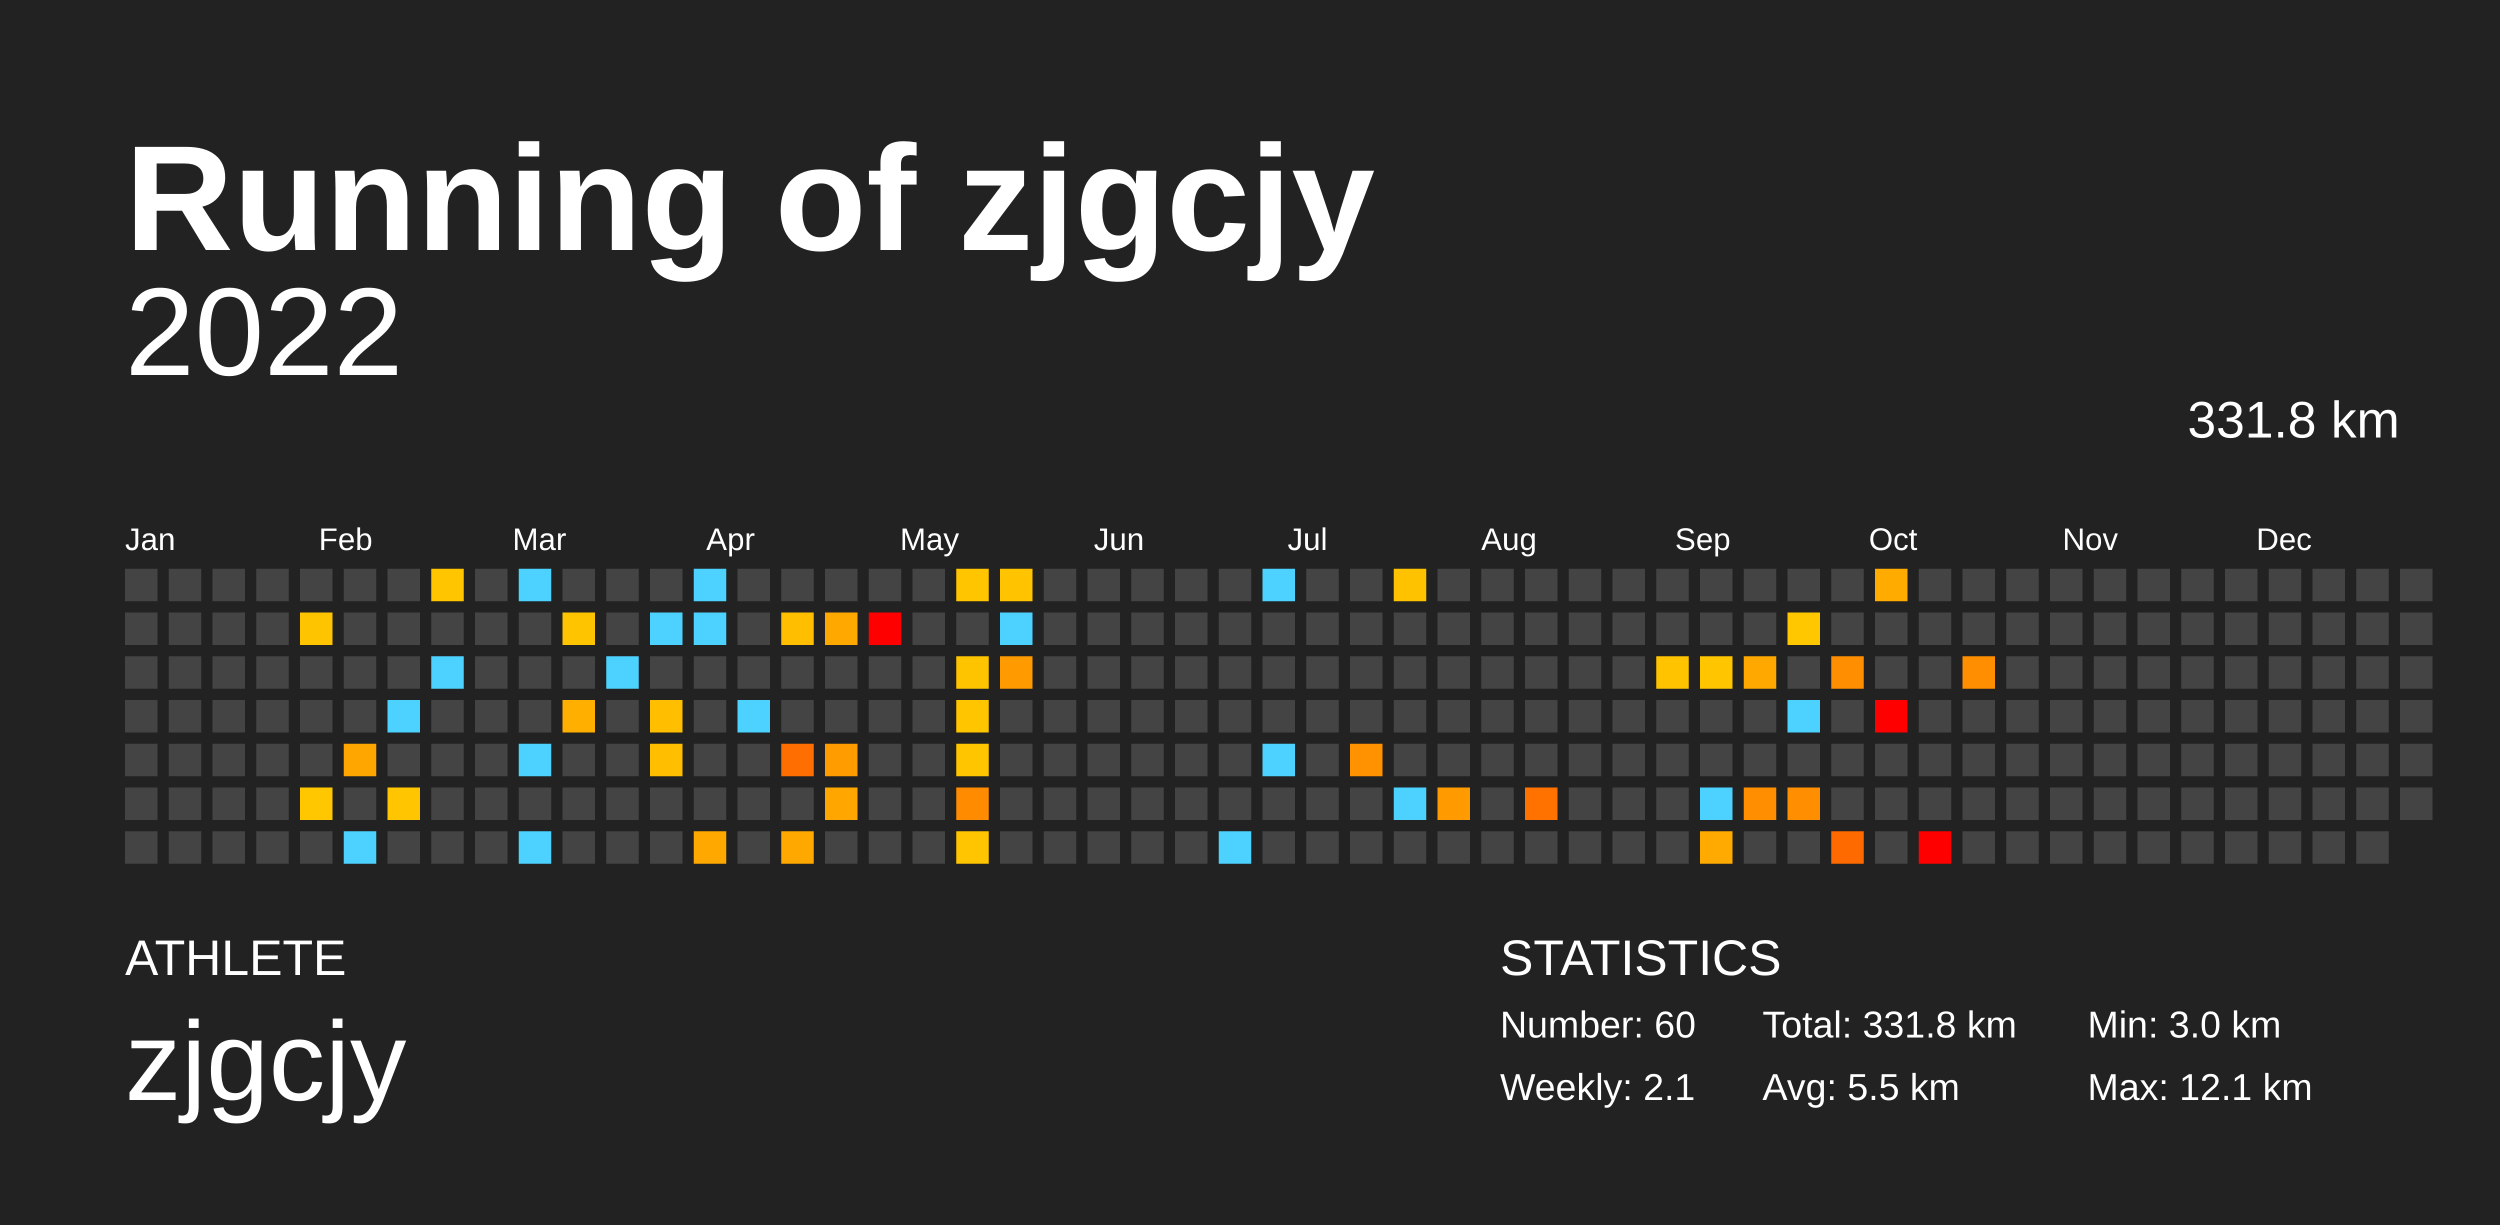
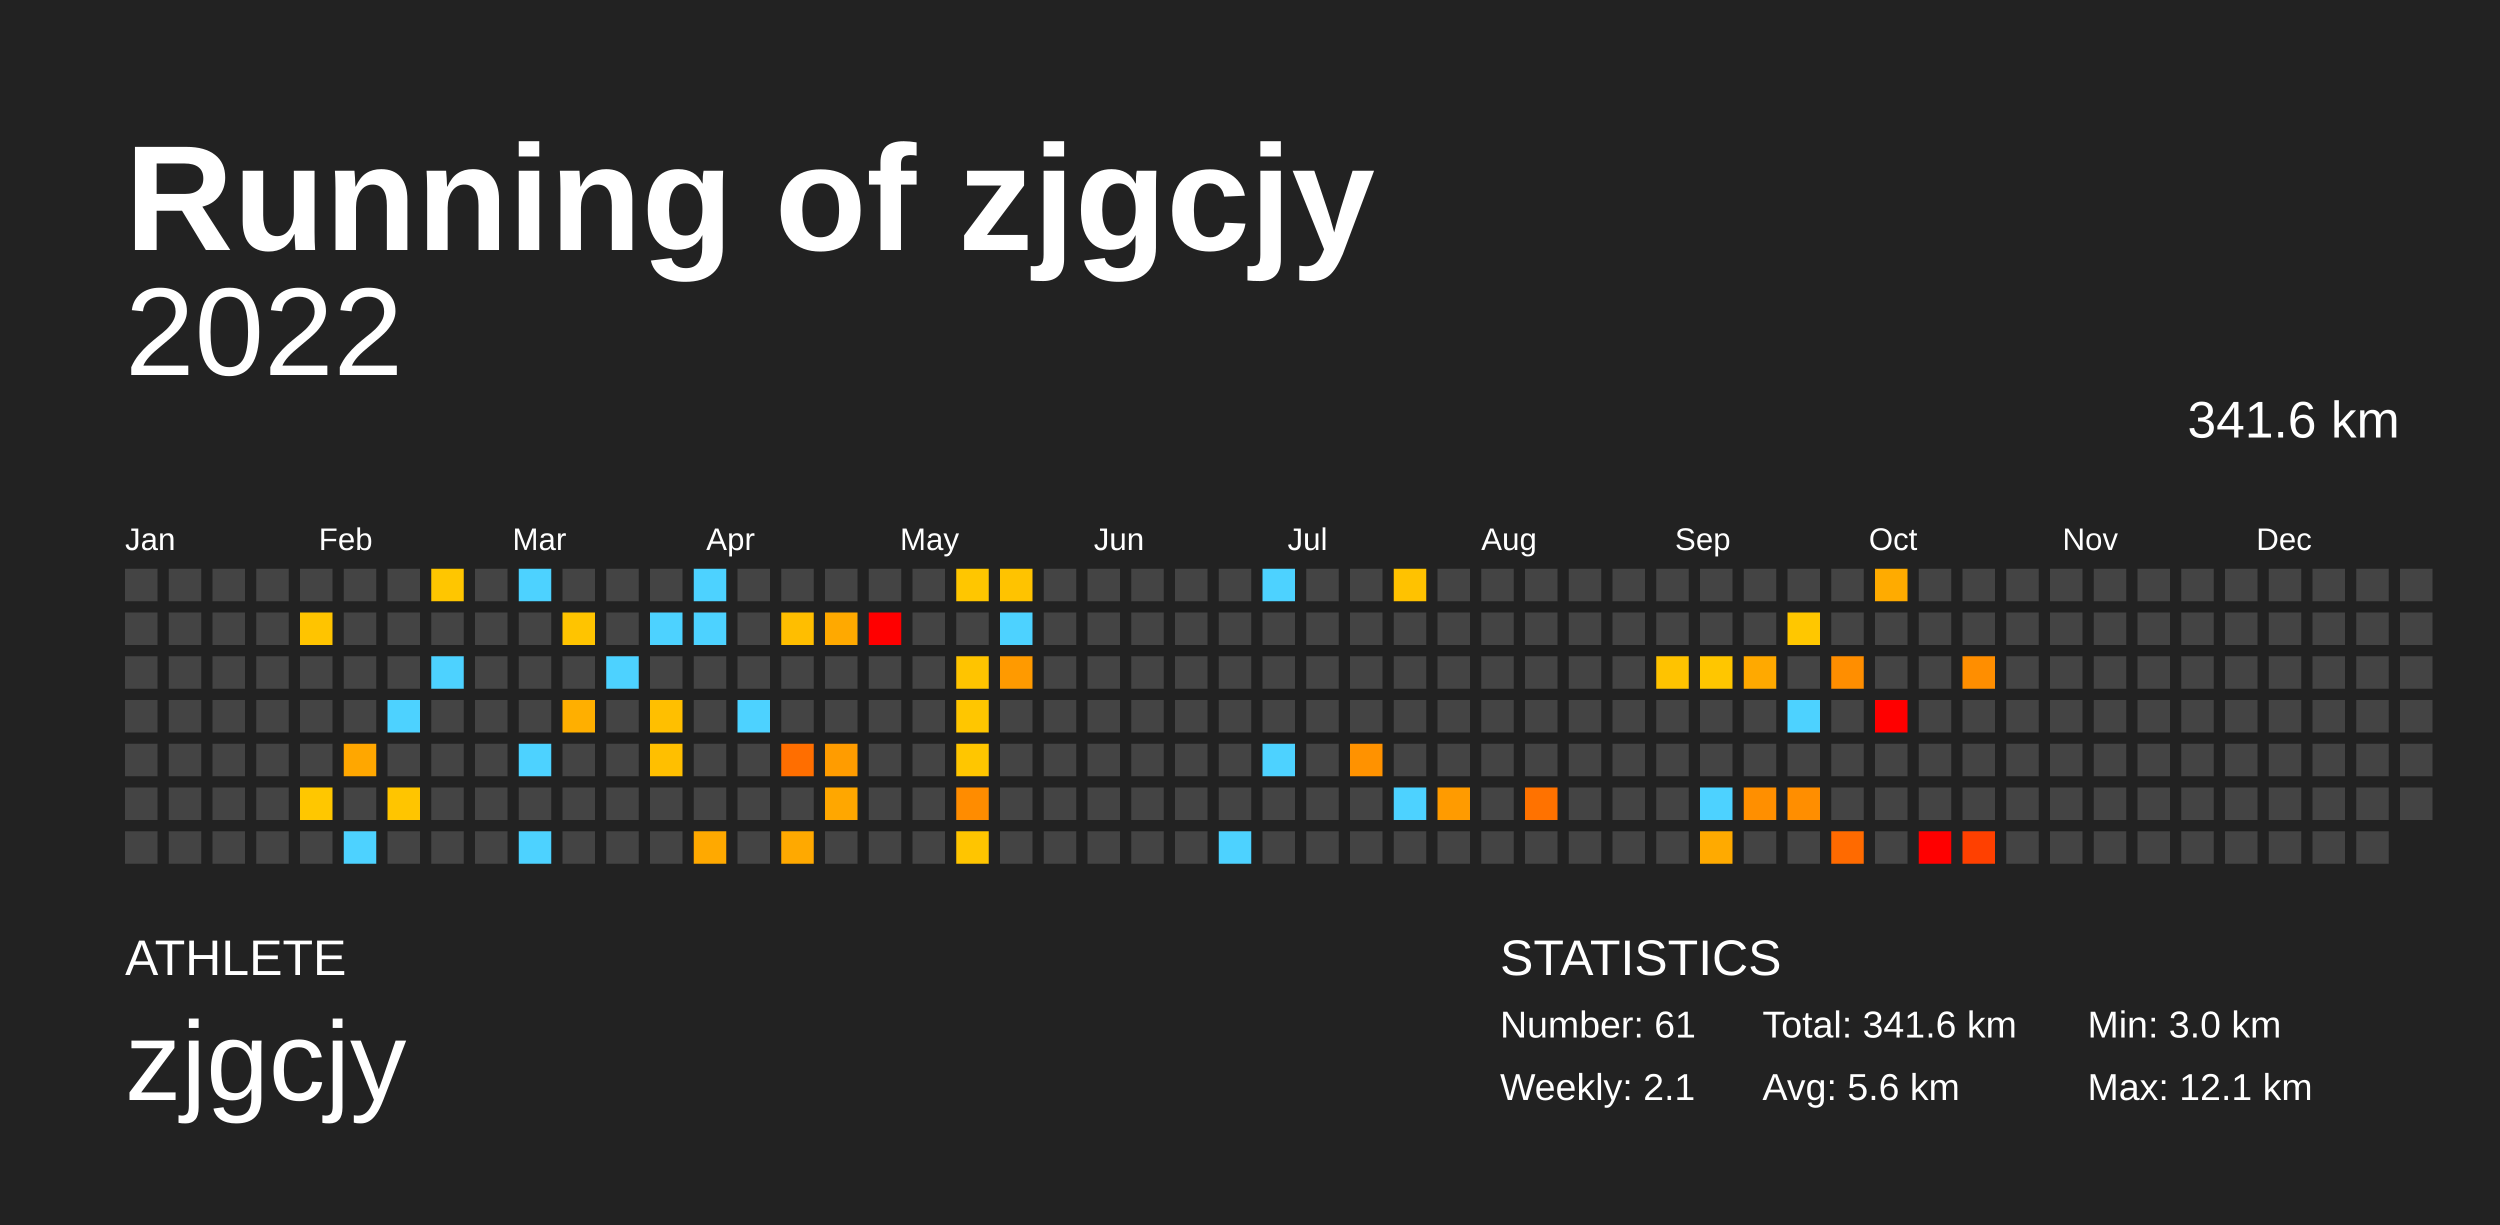
<svg xmlns="http://www.w3.org/2000/svg" baseProfile="full" height="98mm" version="1.1" viewBox="0,0,200,98" width="200mm">
  <defs />
  <rect fill="#222222" height="98" width="200" x="0" y="0" />
  <text fill="#FFFFFF" style="font-size:12px; font-family:Arial; font-weight:bold;" x="10" y="20">Running of zjgcjy</text>
  <text fill="#FFFFFF" style="font-size:4px; font-family:Arial" x="10" y="78">ATHLETE</text>
  <text fill="#FFFFFF" style="font-size:9px; font-family:Arial" x="10" y="88">zjgcjy</text>
  <text fill="#FFFFFF" style="font-size:4px; font-family:Arial" x="120" y="78">STATISTICS</text>
-   <text fill="#FFFFFF" style="font-size:3px; font-family:Arial" x="120" y="83">Number: 60</text>
+   <text fill="#FFFFFF" style="font-size:3px; font-family:Arial" x="120" y="83">Number: 61</text>
  <text fill="#FFFFFF" style="font-size:3px; font-family:Arial" x="120" y="88">Weekly: 2.1</text>
-   <text fill="#FFFFFF" style="font-size:3px; font-family:Arial" x="141" y="83">Total: 331.8 km</text>
-   <text fill="#FFFFFF" style="font-size:3px; font-family:Arial" x="141" y="88">Avg: 5.5 km</text>
+   <text fill="#FFFFFF" style="font-size:3px; font-family:Arial" x="141" y="83">Total: 341.6 km</text>
+   <text fill="#FFFFFF" style="font-size:3px; font-family:Arial" x="141" y="88">Avg: 5.6 km</text>
  <text fill="#FFFFFF" style="font-size:3px; font-family:Arial" x="167" y="83">Min: 3.0 km</text>
  <text fill="#FFFFFF" style="font-size:3px; font-family:Arial" x="167" y="88">Max: 12.1 km</text>
  <text alignment-baseline="hanging" fill="#FFFFFF" style="font-size:10.0px; font-family:Arial;" x="10" y="30">2022</text>
-   <text alignment-baseline="hanging" fill="#FFFFFF" style="font-size:4.125px; font-family:Arial;" x="175" y="35">331.8 km</text>
+   <text alignment-baseline="hanging" fill="#FFFFFF" style="font-size:4.125px; font-family:Arial;" x="175" y="35">341.6 km</text>
  <text fill="#FFFFFF" style="font-size:2.5px; font-family:Arial" x="10.0" y="44">Jan</text>
  <text fill="#FFFFFF" style="font-size:2.5px; font-family:Arial" x="25.5" y="44">Feb</text>
  <text fill="#FFFFFF" style="font-size:2.5px; font-family:Arial" x="41.0" y="44">Mar</text>
  <text fill="#FFFFFF" style="font-size:2.5px; font-family:Arial" x="56.5" y="44">Apr</text>
  <text fill="#FFFFFF" style="font-size:2.5px; font-family:Arial" x="72.0" y="44">May</text>
  <text fill="#FFFFFF" style="font-size:2.5px; font-family:Arial" x="87.5" y="44">Jun</text>
  <text fill="#FFFFFF" style="font-size:2.5px; font-family:Arial" x="103.0" y="44">Jul</text>
  <text fill="#FFFFFF" style="font-size:2.5px; font-family:Arial" x="118.5" y="44">Aug</text>
  <text fill="#FFFFFF" style="font-size:2.5px; font-family:Arial" x="134.0" y="44">Sep</text>
  <text fill="#FFFFFF" style="font-size:2.5px; font-family:Arial" x="149.5" y="44">Oct</text>
  <text fill="#FFFFFF" style="font-size:2.5px; font-family:Arial" x="165.0" y="44">Nov</text>
  <text fill="#FFFFFF" style="font-size:2.5px; font-family:Arial" x="180.5" y="44">Dec</text>
  <rect fill="#444444" height="2.6" width="2.6" x="10.0" y="45.5" />
  <rect fill="#444444" height="2.6" width="2.6" x="10.0" y="49.0" />
  <rect fill="#444444" height="2.6" width="2.6" x="10.0" y="52.5" />
  <rect fill="#444444" height="2.6" width="2.6" x="10.0" y="56.0" />
  <rect fill="#444444" height="2.6" width="2.6" x="10.0" y="59.5" />
  <rect fill="#444444" height="2.6" width="2.6" x="10.0" y="63.0" />
  <rect fill="#444444" height="2.6" width="2.6" x="10.0" y="66.5" />
  <rect fill="#444444" height="2.6" width="2.6" x="13.5" y="45.5" />
  <rect fill="#444444" height="2.6" width="2.6" x="13.5" y="49.0" />
  <rect fill="#444444" height="2.6" width="2.6" x="13.5" y="52.5" />
  <rect fill="#444444" height="2.6" width="2.6" x="13.5" y="56.0" />
  <rect fill="#444444" height="2.6" width="2.6" x="13.5" y="59.5" />
  <rect fill="#444444" height="2.6" width="2.6" x="13.5" y="63.0" />
  <rect fill="#444444" height="2.6" width="2.6" x="13.5" y="66.5" />
  <rect fill="#444444" height="2.6" width="2.6" x="17.0" y="45.5" />
  <rect fill="#444444" height="2.6" width="2.6" x="17.0" y="49.0" />
  <rect fill="#444444" height="2.6" width="2.6" x="17.0" y="52.5" />
  <rect fill="#444444" height="2.6" width="2.6" x="17.0" y="56.0" />
  <rect fill="#444444" height="2.6" width="2.6" x="17.0" y="59.5" />
  <rect fill="#444444" height="2.6" width="2.6" x="17.0" y="63.0" />
  <rect fill="#444444" height="2.6" width="2.6" x="17.0" y="66.5" />
  <rect fill="#444444" height="2.6" width="2.6" x="20.5" y="45.5" />
  <rect fill="#444444" height="2.6" width="2.6" x="20.5" y="49.0" />
  <rect fill="#444444" height="2.6" width="2.6" x="20.5" y="52.5" />
  <rect fill="#444444" height="2.6" width="2.6" x="20.5" y="56.0" />
  <rect fill="#444444" height="2.6" width="2.6" x="20.5" y="59.5" />
  <rect fill="#444444" height="2.6" width="2.6" x="20.5" y="63.0" />
  <rect fill="#444444" height="2.6" width="2.6" x="20.5" y="66.5" />
  <rect fill="#444444" height="2.6" width="2.6" x="24.0" y="45.5" />
  <rect fill="#ffc400" height="2.6" width="2.6" x="24.0" y="49.0" />
  <rect fill="#444444" height="2.6" width="2.6" x="24.0" y="52.5" />
  <rect fill="#444444" height="2.6" width="2.6" x="24.0" y="56.0" />
  <rect fill="#444444" height="2.6" width="2.6" x="24.0" y="59.5" />
  <rect fill="#ffc700" height="2.6" width="2.6" x="24.0" y="63.0" />
  <rect fill="#444444" height="2.6" width="2.6" x="24.0" y="66.5" />
  <rect fill="#444444" height="2.6" width="2.6" x="27.5" y="45.5" />
  <rect fill="#444444" height="2.6" width="2.6" x="27.5" y="49.0" />
  <rect fill="#444444" height="2.6" width="2.6" x="27.5" y="52.5" />
  <rect fill="#444444" height="2.6" width="2.6" x="27.5" y="56.0" />
  <rect fill="#ffa700" height="2.6" width="2.6" x="27.5" y="59.5" />
  <rect fill="#444444" height="2.6" width="2.6" x="27.5" y="63.0" />
  <rect fill="#4dd2ff" height="2.6" width="2.6" x="27.5" y="66.5" />
  <rect fill="#444444" height="2.6" width="2.6" x="31.0" y="45.5" />
  <rect fill="#444444" height="2.6" width="2.6" x="31.0" y="49.0" />
  <rect fill="#444444" height="2.6" width="2.6" x="31.0" y="52.5" />
  <rect fill="#4dd2ff" height="2.6" width="2.6" x="31.0" y="56.0" />
  <rect fill="#444444" height="2.6" width="2.6" x="31.0" y="59.5" />
  <rect fill="#ffc500" height="2.6" width="2.6" x="31.0" y="63.0" />
  <rect fill="#444444" height="2.6" width="2.6" x="31.0" y="66.5" />
  <rect fill="#ffc600" height="2.6" width="2.6" x="34.5" y="45.5" />
  <rect fill="#444444" height="2.6" width="2.6" x="34.5" y="49.0" />
  <rect fill="#4dd2ff" height="2.6" width="2.6" x="34.5" y="52.5" />
  <rect fill="#444444" height="2.6" width="2.6" x="34.5" y="56.0" />
  <rect fill="#444444" height="2.6" width="2.6" x="34.5" y="59.5" />
  <rect fill="#444444" height="2.6" width="2.6" x="34.5" y="63.0" />
  <rect fill="#444444" height="2.6" width="2.6" x="34.5" y="66.5" />
  <rect fill="#444444" height="2.6" width="2.6" x="38.0" y="45.5" />
  <rect fill="#444444" height="2.6" width="2.6" x="38.0" y="49.0" />
  <rect fill="#444444" height="2.6" width="2.6" x="38.0" y="52.5" />
  <rect fill="#444444" height="2.6" width="2.6" x="38.0" y="56.0" />
  <rect fill="#444444" height="2.6" width="2.6" x="38.0" y="59.5" />
  <rect fill="#444444" height="2.6" width="2.6" x="38.0" y="63.0" />
  <rect fill="#444444" height="2.6" width="2.6" x="38.0" y="66.5" />
  <rect fill="#4dd2ff" height="2.6" width="2.6" x="41.5" y="45.5" />
  <rect fill="#444444" height="2.6" width="2.6" x="41.5" y="49.0" />
  <rect fill="#444444" height="2.6" width="2.6" x="41.5" y="52.5" />
  <rect fill="#444444" height="2.6" width="2.6" x="41.5" y="56.0" />
  <rect fill="#4dd2ff" height="2.6" width="2.6" x="41.5" y="59.5" />
  <rect fill="#444444" height="2.6" width="2.6" x="41.5" y="63.0" />
  <rect fill="#4dd2ff" height="2.6" width="2.6" x="41.5" y="66.5" />
  <rect fill="#444444" height="2.6" width="2.6" x="45.0" y="45.5" />
  <rect fill="#ffc400" height="2.6" width="2.6" x="45.0" y="49.0" />
  <rect fill="#444444" height="2.6" width="2.6" x="45.0" y="52.5" />
  <rect fill="#ffaf00" height="2.6" width="2.6" x="45.0" y="56.0" />
  <rect fill="#444444" height="2.6" width="2.6" x="45.0" y="59.5" />
  <rect fill="#444444" height="2.6" width="2.6" x="45.0" y="63.0" />
  <rect fill="#444444" height="2.6" width="2.6" x="45.0" y="66.5" />
  <rect fill="#444444" height="2.6" width="2.6" x="48.5" y="45.5" />
  <rect fill="#444444" height="2.6" width="2.6" x="48.5" y="49.0" />
  <rect fill="#4dd2ff" height="2.6" width="2.6" x="48.5" y="52.5" />
  <rect fill="#444444" height="2.6" width="2.6" x="48.5" y="56.0" />
  <rect fill="#444444" height="2.6" width="2.6" x="48.5" y="59.5" />
  <rect fill="#444444" height="2.6" width="2.6" x="48.5" y="63.0" />
  <rect fill="#444444" height="2.6" width="2.6" x="48.5" y="66.5" />
  <rect fill="#444444" height="2.6" width="2.6" x="52.0" y="45.5" />
  <rect fill="#4dd2ff" height="2.6" width="2.6" x="52.0" y="49.0" />
  <rect fill="#444444" height="2.6" width="2.6" x="52.0" y="52.5" />
  <rect fill="#ffbf00" height="2.6" width="2.6" x="52.0" y="56.0" />
  <rect fill="#ffbf00" height="2.6" width="2.6" x="52.0" y="59.5" />
  <rect fill="#444444" height="2.6" width="2.6" x="52.0" y="63.0" />
  <rect fill="#444444" height="2.6" width="2.6" x="52.0" y="66.5" />
  <rect fill="#4dd2ff" height="2.6" width="2.6" x="55.5" y="45.5" />
  <rect fill="#4dd2ff" height="2.6" width="2.6" x="55.5" y="49.0" />
  <rect fill="#444444" height="2.6" width="2.6" x="55.5" y="52.5" />
  <rect fill="#444444" height="2.6" width="2.6" x="55.5" y="56.0" />
  <rect fill="#444444" height="2.6" width="2.6" x="55.5" y="59.5" />
  <rect fill="#444444" height="2.6" width="2.6" x="55.5" y="63.0" />
  <rect fill="#ffa900" height="2.6" width="2.6" x="55.5" y="66.5" />
  <rect fill="#444444" height="2.6" width="2.6" x="59.0" y="45.5" />
  <rect fill="#444444" height="2.6" width="2.6" x="59.0" y="49.0" />
  <rect fill="#444444" height="2.6" width="2.6" x="59.0" y="52.5" />
  <rect fill="#4dd2ff" height="2.6" width="2.6" x="59.0" y="56.0" />
  <rect fill="#444444" height="2.6" width="2.6" x="59.0" y="59.5" />
  <rect fill="#444444" height="2.6" width="2.6" x="59.0" y="63.0" />
  <rect fill="#444444" height="2.6" width="2.6" x="59.0" y="66.5" />
  <rect fill="#444444" height="2.6" width="2.6" x="62.5" y="45.5" />
  <rect fill="#ffbe00" height="2.6" width="2.6" x="62.5" y="49.0" />
  <rect fill="#444444" height="2.6" width="2.6" x="62.5" y="52.5" />
  <rect fill="#444444" height="2.6" width="2.6" x="62.5" y="56.0" />
  <rect fill="#ff6e00" height="2.6" width="2.6" x="62.5" y="59.5" />
  <rect fill="#444444" height="2.6" width="2.6" x="62.5" y="63.0" />
  <rect fill="#ffa900" height="2.6" width="2.6" x="62.5" y="66.5" />
  <rect fill="#444444" height="2.6" width="2.6" x="66.0" y="45.5" />
  <rect fill="#ffa900" height="2.6" width="2.6" x="66.0" y="49.0" />
  <rect fill="#444444" height="2.6" width="2.6" x="66.0" y="52.5" />
  <rect fill="#444444" height="2.6" width="2.6" x="66.0" y="56.0" />
  <rect fill="#ff9c00" height="2.6" width="2.6" x="66.0" y="59.5" />
  <rect fill="#ffa700" height="2.6" width="2.6" x="66.0" y="63.0" />
  <rect fill="#444444" height="2.6" width="2.6" x="66.0" y="66.5" />
  <rect fill="#444444" height="2.6" width="2.6" x="69.5" y="45.5" />
  <rect fill="red" height="2.6" width="2.6" x="69.5" y="49.0" />
  <rect fill="#444444" height="2.6" width="2.6" x="69.5" y="52.5" />
  <rect fill="#444444" height="2.6" width="2.6" x="69.5" y="56.0" />
  <rect fill="#444444" height="2.6" width="2.6" x="69.5" y="59.5" />
  <rect fill="#444444" height="2.6" width="2.6" x="69.5" y="63.0" />
  <rect fill="#444444" height="2.6" width="2.6" x="69.5" y="66.5" />
  <rect fill="#444444" height="2.6" width="2.6" x="73.0" y="45.5" />
  <rect fill="#444444" height="2.6" width="2.6" x="73.0" y="49.0" />
  <rect fill="#444444" height="2.6" width="2.6" x="73.0" y="52.5" />
  <rect fill="#444444" height="2.6" width="2.6" x="73.0" y="56.0" />
  <rect fill="#444444" height="2.6" width="2.6" x="73.0" y="59.5" />
  <rect fill="#444444" height="2.6" width="2.6" x="73.0" y="63.0" />
  <rect fill="#444444" height="2.6" width="2.6" x="73.0" y="66.5" />
  <rect fill="#ffc600" height="2.6" width="2.6" x="76.5" y="45.5" />
  <rect fill="#444444" height="2.6" width="2.6" x="76.5" y="49.0" />
  <rect fill="#ffc400" height="2.6" width="2.6" x="76.5" y="52.5" />
  <rect fill="#ffc600" height="2.6" width="2.6" x="76.5" y="56.0" />
  <rect fill="#ffc600" height="2.6" width="2.6" x="76.5" y="59.5" />
  <rect fill="#ff8c00" height="2.6" width="2.6" x="76.5" y="63.0" />
  <rect fill="#ffc500" height="2.6" width="2.6" x="76.5" y="66.5" />
  <rect fill="#ffc300" height="2.6" width="2.6" x="80.0" y="45.5" />
  <rect fill="#4dd2ff" height="2.6" width="2.6" x="80.0" y="49.0" />
  <rect fill="#ff9a00" height="2.6" width="2.6" x="80.0" y="52.5" />
  <rect fill="#444444" height="2.6" width="2.6" x="80.0" y="56.0" />
  <rect fill="#444444" height="2.6" width="2.6" x="80.0" y="59.5" />
  <rect fill="#444444" height="2.6" width="2.6" x="80.0" y="63.0" />
  <rect fill="#444444" height="2.6" width="2.6" x="80.0" y="66.5" />
  <rect fill="#444444" height="2.6" width="2.6" x="83.5" y="45.5" />
  <rect fill="#444444" height="2.6" width="2.6" x="83.5" y="49.0" />
  <rect fill="#444444" height="2.6" width="2.6" x="83.5" y="52.5" />
  <rect fill="#444444" height="2.6" width="2.6" x="83.5" y="56.0" />
  <rect fill="#444444" height="2.6" width="2.6" x="83.5" y="59.5" />
  <rect fill="#444444" height="2.6" width="2.6" x="83.5" y="63.0" />
  <rect fill="#444444" height="2.6" width="2.6" x="83.5" y="66.5" />
  <rect fill="#444444" height="2.6" width="2.6" x="87.0" y="45.5" />
  <rect fill="#444444" height="2.6" width="2.6" x="87.0" y="49.0" />
  <rect fill="#444444" height="2.6" width="2.6" x="87.0" y="52.5" />
  <rect fill="#444444" height="2.6" width="2.6" x="87.0" y="56.0" />
  <rect fill="#444444" height="2.6" width="2.6" x="87.0" y="59.5" />
  <rect fill="#444444" height="2.6" width="2.6" x="87.0" y="63.0" />
  <rect fill="#444444" height="2.6" width="2.6" x="87.0" y="66.5" />
  <rect fill="#444444" height="2.6" width="2.6" x="90.5" y="45.5" />
  <rect fill="#444444" height="2.6" width="2.6" x="90.5" y="49.0" />
  <rect fill="#444444" height="2.6" width="2.6" x="90.5" y="52.5" />
  <rect fill="#444444" height="2.6" width="2.6" x="90.5" y="56.0" />
  <rect fill="#444444" height="2.6" width="2.6" x="90.5" y="59.5" />
  <rect fill="#444444" height="2.6" width="2.6" x="90.5" y="63.0" />
  <rect fill="#444444" height="2.6" width="2.6" x="90.5" y="66.5" />
  <rect fill="#444444" height="2.6" width="2.6" x="94.0" y="45.5" />
  <rect fill="#444444" height="2.6" width="2.6" x="94.0" y="49.0" />
  <rect fill="#444444" height="2.6" width="2.6" x="94.0" y="52.5" />
  <rect fill="#444444" height="2.6" width="2.6" x="94.0" y="56.0" />
  <rect fill="#444444" height="2.6" width="2.6" x="94.0" y="59.5" />
  <rect fill="#444444" height="2.6" width="2.6" x="94.0" y="63.0" />
  <rect fill="#444444" height="2.6" width="2.6" x="94.0" y="66.5" />
  <rect fill="#444444" height="2.6" width="2.6" x="97.5" y="45.5" />
  <rect fill="#444444" height="2.6" width="2.6" x="97.5" y="49.0" />
  <rect fill="#444444" height="2.6" width="2.6" x="97.5" y="52.5" />
  <rect fill="#444444" height="2.6" width="2.6" x="97.5" y="56.0" />
  <rect fill="#444444" height="2.6" width="2.6" x="97.5" y="59.5" />
  <rect fill="#444444" height="2.6" width="2.6" x="97.5" y="63.0" />
  <rect fill="#4dd2ff" height="2.6" width="2.6" x="97.5" y="66.5" />
  <rect fill="#4dd2ff" height="2.6" width="2.6" x="101.0" y="45.5" />
  <rect fill="#444444" height="2.6" width="2.6" x="101.0" y="49.0" />
  <rect fill="#444444" height="2.6" width="2.6" x="101.0" y="52.5" />
  <rect fill="#444444" height="2.6" width="2.6" x="101.0" y="56.0" />
  <rect fill="#4dd2ff" height="2.6" width="2.6" x="101.0" y="59.5" />
  <rect fill="#444444" height="2.6" width="2.6" x="101.0" y="63.0" />
  <rect fill="#444444" height="2.6" width="2.6" x="101.0" y="66.5" />
  <rect fill="#444444" height="2.6" width="2.6" x="104.5" y="45.5" />
  <rect fill="#444444" height="2.6" width="2.6" x="104.5" y="49.0" />
  <rect fill="#444444" height="2.6" width="2.6" x="104.5" y="52.5" />
  <rect fill="#444444" height="2.6" width="2.6" x="104.5" y="56.0" />
  <rect fill="#444444" height="2.6" width="2.6" x="104.5" y="59.5" />
  <rect fill="#444444" height="2.6" width="2.6" x="104.5" y="63.0" />
  <rect fill="#444444" height="2.6" width="2.6" x="104.5" y="66.5" />
  <rect fill="#444444" height="2.6" width="2.6" x="108.0" y="45.5" />
  <rect fill="#444444" height="2.6" width="2.6" x="108.0" y="49.0" />
  <rect fill="#444444" height="2.6" width="2.6" x="108.0" y="52.5" />
  <rect fill="#444444" height="2.6" width="2.6" x="108.0" y="56.0" />
  <rect fill="#ff9200" height="2.6" width="2.6" x="108.0" y="59.5" />
  <rect fill="#444444" height="2.6" width="2.6" x="108.0" y="63.0" />
  <rect fill="#444444" height="2.6" width="2.6" x="108.0" y="66.5" />
  <rect fill="#ffc200" height="2.6" width="2.6" x="111.5" y="45.5" />
  <rect fill="#444444" height="2.6" width="2.6" x="111.5" y="49.0" />
  <rect fill="#444444" height="2.6" width="2.6" x="111.5" y="52.5" />
  <rect fill="#444444" height="2.6" width="2.6" x="111.5" y="56.0" />
  <rect fill="#444444" height="2.6" width="2.6" x="111.5" y="59.5" />
  <rect fill="#4dd2ff" height="2.6" width="2.6" x="111.5" y="63.0" />
  <rect fill="#444444" height="2.6" width="2.6" x="111.5" y="66.5" />
  <rect fill="#444444" height="2.6" width="2.6" x="115.0" y="45.5" />
  <rect fill="#444444" height="2.6" width="2.6" x="115.0" y="49.0" />
  <rect fill="#444444" height="2.6" width="2.6" x="115.0" y="52.5" />
  <rect fill="#444444" height="2.6" width="2.6" x="115.0" y="56.0" />
  <rect fill="#444444" height="2.6" width="2.6" x="115.0" y="59.5" />
  <rect fill="#ff9b00" height="2.6" width="2.6" x="115.0" y="63.0" />
  <rect fill="#444444" height="2.6" width="2.6" x="115.0" y="66.5" />
  <rect fill="#444444" height="2.6" width="2.6" x="118.5" y="45.5" />
  <rect fill="#444444" height="2.6" width="2.6" x="118.5" y="49.0" />
  <rect fill="#444444" height="2.6" width="2.6" x="118.5" y="52.5" />
  <rect fill="#444444" height="2.6" width="2.6" x="118.5" y="56.0" />
  <rect fill="#444444" height="2.6" width="2.6" x="118.5" y="59.5" />
  <rect fill="#444444" height="2.6" width="2.6" x="118.5" y="63.0" />
  <rect fill="#444444" height="2.6" width="2.6" x="118.5" y="66.5" />
  <rect fill="#444444" height="2.6" width="2.6" x="122.0" y="45.5" />
  <rect fill="#444444" height="2.6" width="2.6" x="122.0" y="49.0" />
  <rect fill="#444444" height="2.6" width="2.6" x="122.0" y="52.5" />
  <rect fill="#444444" height="2.6" width="2.6" x="122.0" y="56.0" />
  <rect fill="#444444" height="2.6" width="2.6" x="122.0" y="59.5" />
  <rect fill="#ff7200" height="2.6" width="2.6" x="122.0" y="63.0" />
  <rect fill="#444444" height="2.6" width="2.6" x="122.0" y="66.5" />
  <rect fill="#444444" height="2.6" width="2.6" x="125.5" y="45.5" />
  <rect fill="#444444" height="2.6" width="2.6" x="125.5" y="49.0" />
  <rect fill="#444444" height="2.6" width="2.6" x="125.5" y="52.5" />
  <rect fill="#444444" height="2.6" width="2.6" x="125.5" y="56.0" />
  <rect fill="#444444" height="2.6" width="2.6" x="125.5" y="59.5" />
  <rect fill="#444444" height="2.6" width="2.6" x="125.5" y="63.0" />
  <rect fill="#444444" height="2.6" width="2.6" x="125.5" y="66.5" />
  <rect fill="#444444" height="2.6" width="2.6" x="129.0" y="45.5" />
  <rect fill="#444444" height="2.6" width="2.6" x="129.0" y="49.0" />
  <rect fill="#444444" height="2.6" width="2.6" x="129.0" y="52.5" />
  <rect fill="#444444" height="2.6" width="2.6" x="129.0" y="56.0" />
  <rect fill="#444444" height="2.6" width="2.6" x="129.0" y="59.5" />
  <rect fill="#444444" height="2.6" width="2.6" x="129.0" y="63.0" />
  <rect fill="#444444" height="2.6" width="2.6" x="129.0" y="66.5" />
  <rect fill="#444444" height="2.6" width="2.6" x="132.5" y="45.5" />
  <rect fill="#444444" height="2.6" width="2.6" x="132.5" y="49.0" />
  <rect fill="#ffc300" height="2.6" width="2.6" x="132.5" y="52.5" />
  <rect fill="#444444" height="2.6" width="2.6" x="132.5" y="56.0" />
  <rect fill="#444444" height="2.6" width="2.6" x="132.5" y="59.5" />
  <rect fill="#444444" height="2.6" width="2.6" x="132.5" y="63.0" />
  <rect fill="#444444" height="2.6" width="2.6" x="132.5" y="66.5" />
  <rect fill="#444444" height="2.6" width="2.6" x="136.0" y="45.5" />
  <rect fill="#444444" height="2.6" width="2.6" x="136.0" y="49.0" />
  <rect fill="#ffc600" height="2.6" width="2.6" x="136.0" y="52.5" />
  <rect fill="#444444" height="2.6" width="2.6" x="136.0" y="56.0" />
  <rect fill="#444444" height="2.6" width="2.6" x="136.0" y="59.5" />
  <rect fill="#4dd2ff" height="2.6" width="2.6" x="136.0" y="63.0" />
  <rect fill="#ffaa00" height="2.6" width="2.6" x="136.0" y="66.5" />
  <rect fill="#444444" height="2.6" width="2.6" x="139.5" y="45.5" />
  <rect fill="#444444" height="2.6" width="2.6" x="139.5" y="49.0" />
  <rect fill="#ffa900" height="2.6" width="2.6" x="139.5" y="52.5" />
  <rect fill="#444444" height="2.6" width="2.6" x="139.5" y="56.0" />
  <rect fill="#444444" height="2.6" width="2.6" x="139.5" y="59.5" />
  <rect fill="#ff8f00" height="2.6" width="2.6" x="139.5" y="63.0" />
  <rect fill="#444444" height="2.6" width="2.6" x="139.5" y="66.5" />
  <rect fill="#444444" height="2.6" width="2.6" x="143.0" y="45.5" />
  <rect fill="#ffc700" height="2.6" width="2.6" x="143.0" y="49.0" />
  <rect fill="#444444" height="2.6" width="2.6" x="143.0" y="52.5" />
  <rect fill="#4dd2ff" height="2.6" width="2.6" x="143.0" y="56.0" />
  <rect fill="#444444" height="2.6" width="2.6" x="143.0" y="59.5" />
  <rect fill="#ff8e00" height="2.6" width="2.6" x="143.0" y="63.0" />
  <rect fill="#444444" height="2.6" width="2.6" x="143.0" y="66.5" />
  <rect fill="#444444" height="2.6" width="2.6" x="146.5" y="45.5" />
  <rect fill="#444444" height="2.6" width="2.6" x="146.5" y="49.0" />
  <rect fill="#ff8e00" height="2.6" width="2.6" x="146.5" y="52.5" />
  <rect fill="#444444" height="2.6" width="2.6" x="146.5" y="56.0" />
  <rect fill="#444444" height="2.6" width="2.6" x="146.5" y="59.5" />
  <rect fill="#444444" height="2.6" width="2.6" x="146.5" y="63.0" />
  <rect fill="#ff6a00" height="2.6" width="2.6" x="146.5" y="66.5" />
  <rect fill="#ffab00" height="2.6" width="2.6" x="150.0" y="45.5" />
  <rect fill="#444444" height="2.6" width="2.6" x="150.0" y="49.0" />
  <rect fill="#444444" height="2.6" width="2.6" x="150.0" y="52.5" />
  <rect fill="red" height="2.6" width="2.6" x="150.0" y="56.0" />
  <rect fill="#444444" height="2.6" width="2.6" x="150.0" y="59.5" />
  <rect fill="#444444" height="2.6" width="2.6" x="150.0" y="63.0" />
  <rect fill="#444444" height="2.6" width="2.6" x="150.0" y="66.5" />
  <rect fill="#444444" height="2.6" width="2.6" x="153.5" y="45.5" />
  <rect fill="#444444" height="2.6" width="2.6" x="153.5" y="49.0" />
  <rect fill="#444444" height="2.6" width="2.6" x="153.5" y="52.5" />
  <rect fill="#444444" height="2.6" width="2.6" x="153.5" y="56.0" />
  <rect fill="#444444" height="2.6" width="2.6" x="153.5" y="59.5" />
  <rect fill="#444444" height="2.6" width="2.6" x="153.5" y="63.0" />
  <rect fill="red" height="2.6" width="2.6" x="153.5" y="66.5" />
  <rect fill="#444444" height="2.6" width="2.6" x="157.0" y="45.5" />
  <rect fill="#444444" height="2.6" width="2.6" x="157.0" y="49.0" />
  <rect fill="#ff8e00" height="2.6" width="2.6" x="157.0" y="52.5" />
  <rect fill="#444444" height="2.6" width="2.6" x="157.0" y="56.0" />
  <rect fill="#444444" height="2.6" width="2.6" x="157.0" y="59.5" />
  <rect fill="#444444" height="2.6" width="2.6" x="157.0" y="63.0" />
-   <rect fill="#444444" height="2.6" width="2.6" x="157.0" y="66.5" />
+   <rect fill="#ff4000" height="2.6" width="2.6" x="157.0" y="66.5" />
  <rect fill="#444444" height="2.6" width="2.6" x="160.5" y="45.5" />
  <rect fill="#444444" height="2.6" width="2.6" x="160.5" y="49.0" />
  <rect fill="#444444" height="2.6" width="2.6" x="160.5" y="52.5" />
  <rect fill="#444444" height="2.6" width="2.6" x="160.5" y="56.0" />
  <rect fill="#444444" height="2.6" width="2.6" x="160.5" y="59.5" />
  <rect fill="#444444" height="2.6" width="2.6" x="160.5" y="63.0" />
  <rect fill="#444444" height="2.6" width="2.6" x="160.5" y="66.5" />
  <rect fill="#444444" height="2.6" width="2.6" x="164.0" y="45.5" />
  <rect fill="#444444" height="2.6" width="2.6" x="164.0" y="49.0" />
  <rect fill="#444444" height="2.6" width="2.6" x="164.0" y="52.5" />
  <rect fill="#444444" height="2.6" width="2.6" x="164.0" y="56.0" />
  <rect fill="#444444" height="2.6" width="2.6" x="164.0" y="59.5" />
  <rect fill="#444444" height="2.6" width="2.6" x="164.0" y="63.0" />
  <rect fill="#444444" height="2.6" width="2.6" x="164.0" y="66.5" />
  <rect fill="#444444" height="2.6" width="2.6" x="167.5" y="45.5" />
  <rect fill="#444444" height="2.6" width="2.6" x="167.5" y="49.0" />
  <rect fill="#444444" height="2.6" width="2.6" x="167.5" y="52.5" />
  <rect fill="#444444" height="2.6" width="2.6" x="167.5" y="56.0" />
  <rect fill="#444444" height="2.6" width="2.6" x="167.5" y="59.5" />
  <rect fill="#444444" height="2.6" width="2.6" x="167.5" y="63.0" />
  <rect fill="#444444" height="2.6" width="2.6" x="167.5" y="66.5" />
  <rect fill="#444444" height="2.6" width="2.6" x="171.0" y="45.5" />
  <rect fill="#444444" height="2.6" width="2.6" x="171.0" y="49.0" />
  <rect fill="#444444" height="2.6" width="2.6" x="171.0" y="52.5" />
  <rect fill="#444444" height="2.6" width="2.6" x="171.0" y="56.0" />
  <rect fill="#444444" height="2.6" width="2.6" x="171.0" y="59.5" />
  <rect fill="#444444" height="2.6" width="2.6" x="171.0" y="63.0" />
  <rect fill="#444444" height="2.6" width="2.6" x="171.0" y="66.5" />
  <rect fill="#444444" height="2.6" width="2.6" x="174.5" y="45.5" />
  <rect fill="#444444" height="2.6" width="2.6" x="174.5" y="49.0" />
  <rect fill="#444444" height="2.6" width="2.6" x="174.5" y="52.5" />
  <rect fill="#444444" height="2.6" width="2.6" x="174.5" y="56.0" />
  <rect fill="#444444" height="2.6" width="2.6" x="174.5" y="59.5" />
  <rect fill="#444444" height="2.6" width="2.6" x="174.5" y="63.0" />
  <rect fill="#444444" height="2.6" width="2.6" x="174.5" y="66.5" />
  <rect fill="#444444" height="2.6" width="2.6" x="178.0" y="45.5" />
  <rect fill="#444444" height="2.6" width="2.6" x="178.0" y="49.0" />
  <rect fill="#444444" height="2.6" width="2.6" x="178.0" y="52.5" />
  <rect fill="#444444" height="2.6" width="2.6" x="178.0" y="56.0" />
  <rect fill="#444444" height="2.6" width="2.6" x="178.0" y="59.5" />
  <rect fill="#444444" height="2.6" width="2.6" x="178.0" y="63.0" />
  <rect fill="#444444" height="2.6" width="2.6" x="178.0" y="66.5" />
  <rect fill="#444444" height="2.6" width="2.6" x="181.5" y="45.5" />
  <rect fill="#444444" height="2.6" width="2.6" x="181.5" y="49.0" />
  <rect fill="#444444" height="2.6" width="2.6" x="181.5" y="52.5" />
  <rect fill="#444444" height="2.6" width="2.6" x="181.5" y="56.0" />
  <rect fill="#444444" height="2.6" width="2.6" x="181.5" y="59.5" />
  <rect fill="#444444" height="2.6" width="2.6" x="181.5" y="63.0" />
  <rect fill="#444444" height="2.6" width="2.6" x="181.5" y="66.5" />
  <rect fill="#444444" height="2.6" width="2.6" x="185.0" y="45.5" />
  <rect fill="#444444" height="2.6" width="2.6" x="185.0" y="49.0" />
  <rect fill="#444444" height="2.6" width="2.6" x="185.0" y="52.5" />
  <rect fill="#444444" height="2.6" width="2.6" x="185.0" y="56.0" />
  <rect fill="#444444" height="2.6" width="2.6" x="185.0" y="59.5" />
  <rect fill="#444444" height="2.6" width="2.6" x="185.0" y="63.0" />
  <rect fill="#444444" height="2.6" width="2.6" x="185.0" y="66.5" />
  <rect fill="#444444" height="2.6" width="2.6" x="188.5" y="45.5" />
  <rect fill="#444444" height="2.6" width="2.6" x="188.5" y="49.0" />
  <rect fill="#444444" height="2.6" width="2.6" x="188.5" y="52.5" />
  <rect fill="#444444" height="2.6" width="2.6" x="188.5" y="56.0" />
  <rect fill="#444444" height="2.6" width="2.6" x="188.5" y="59.5" />
  <rect fill="#444444" height="2.6" width="2.6" x="188.5" y="63.0" />
  <rect fill="#444444" height="2.6" width="2.6" x="188.5" y="66.5" />
  <rect fill="#444444" height="2.6" width="2.6" x="192.0" y="45.5" />
  <rect fill="#444444" height="2.6" width="2.6" x="192.0" y="49.0" />
  <rect fill="#444444" height="2.6" width="2.6" x="192.0" y="52.5" />
  <rect fill="#444444" height="2.6" width="2.6" x="192.0" y="56.0" />
  <rect fill="#444444" height="2.6" width="2.6" x="192.0" y="59.5" />
  <rect fill="#444444" height="2.6" width="2.6" x="192.0" y="63.0" />
</svg>
